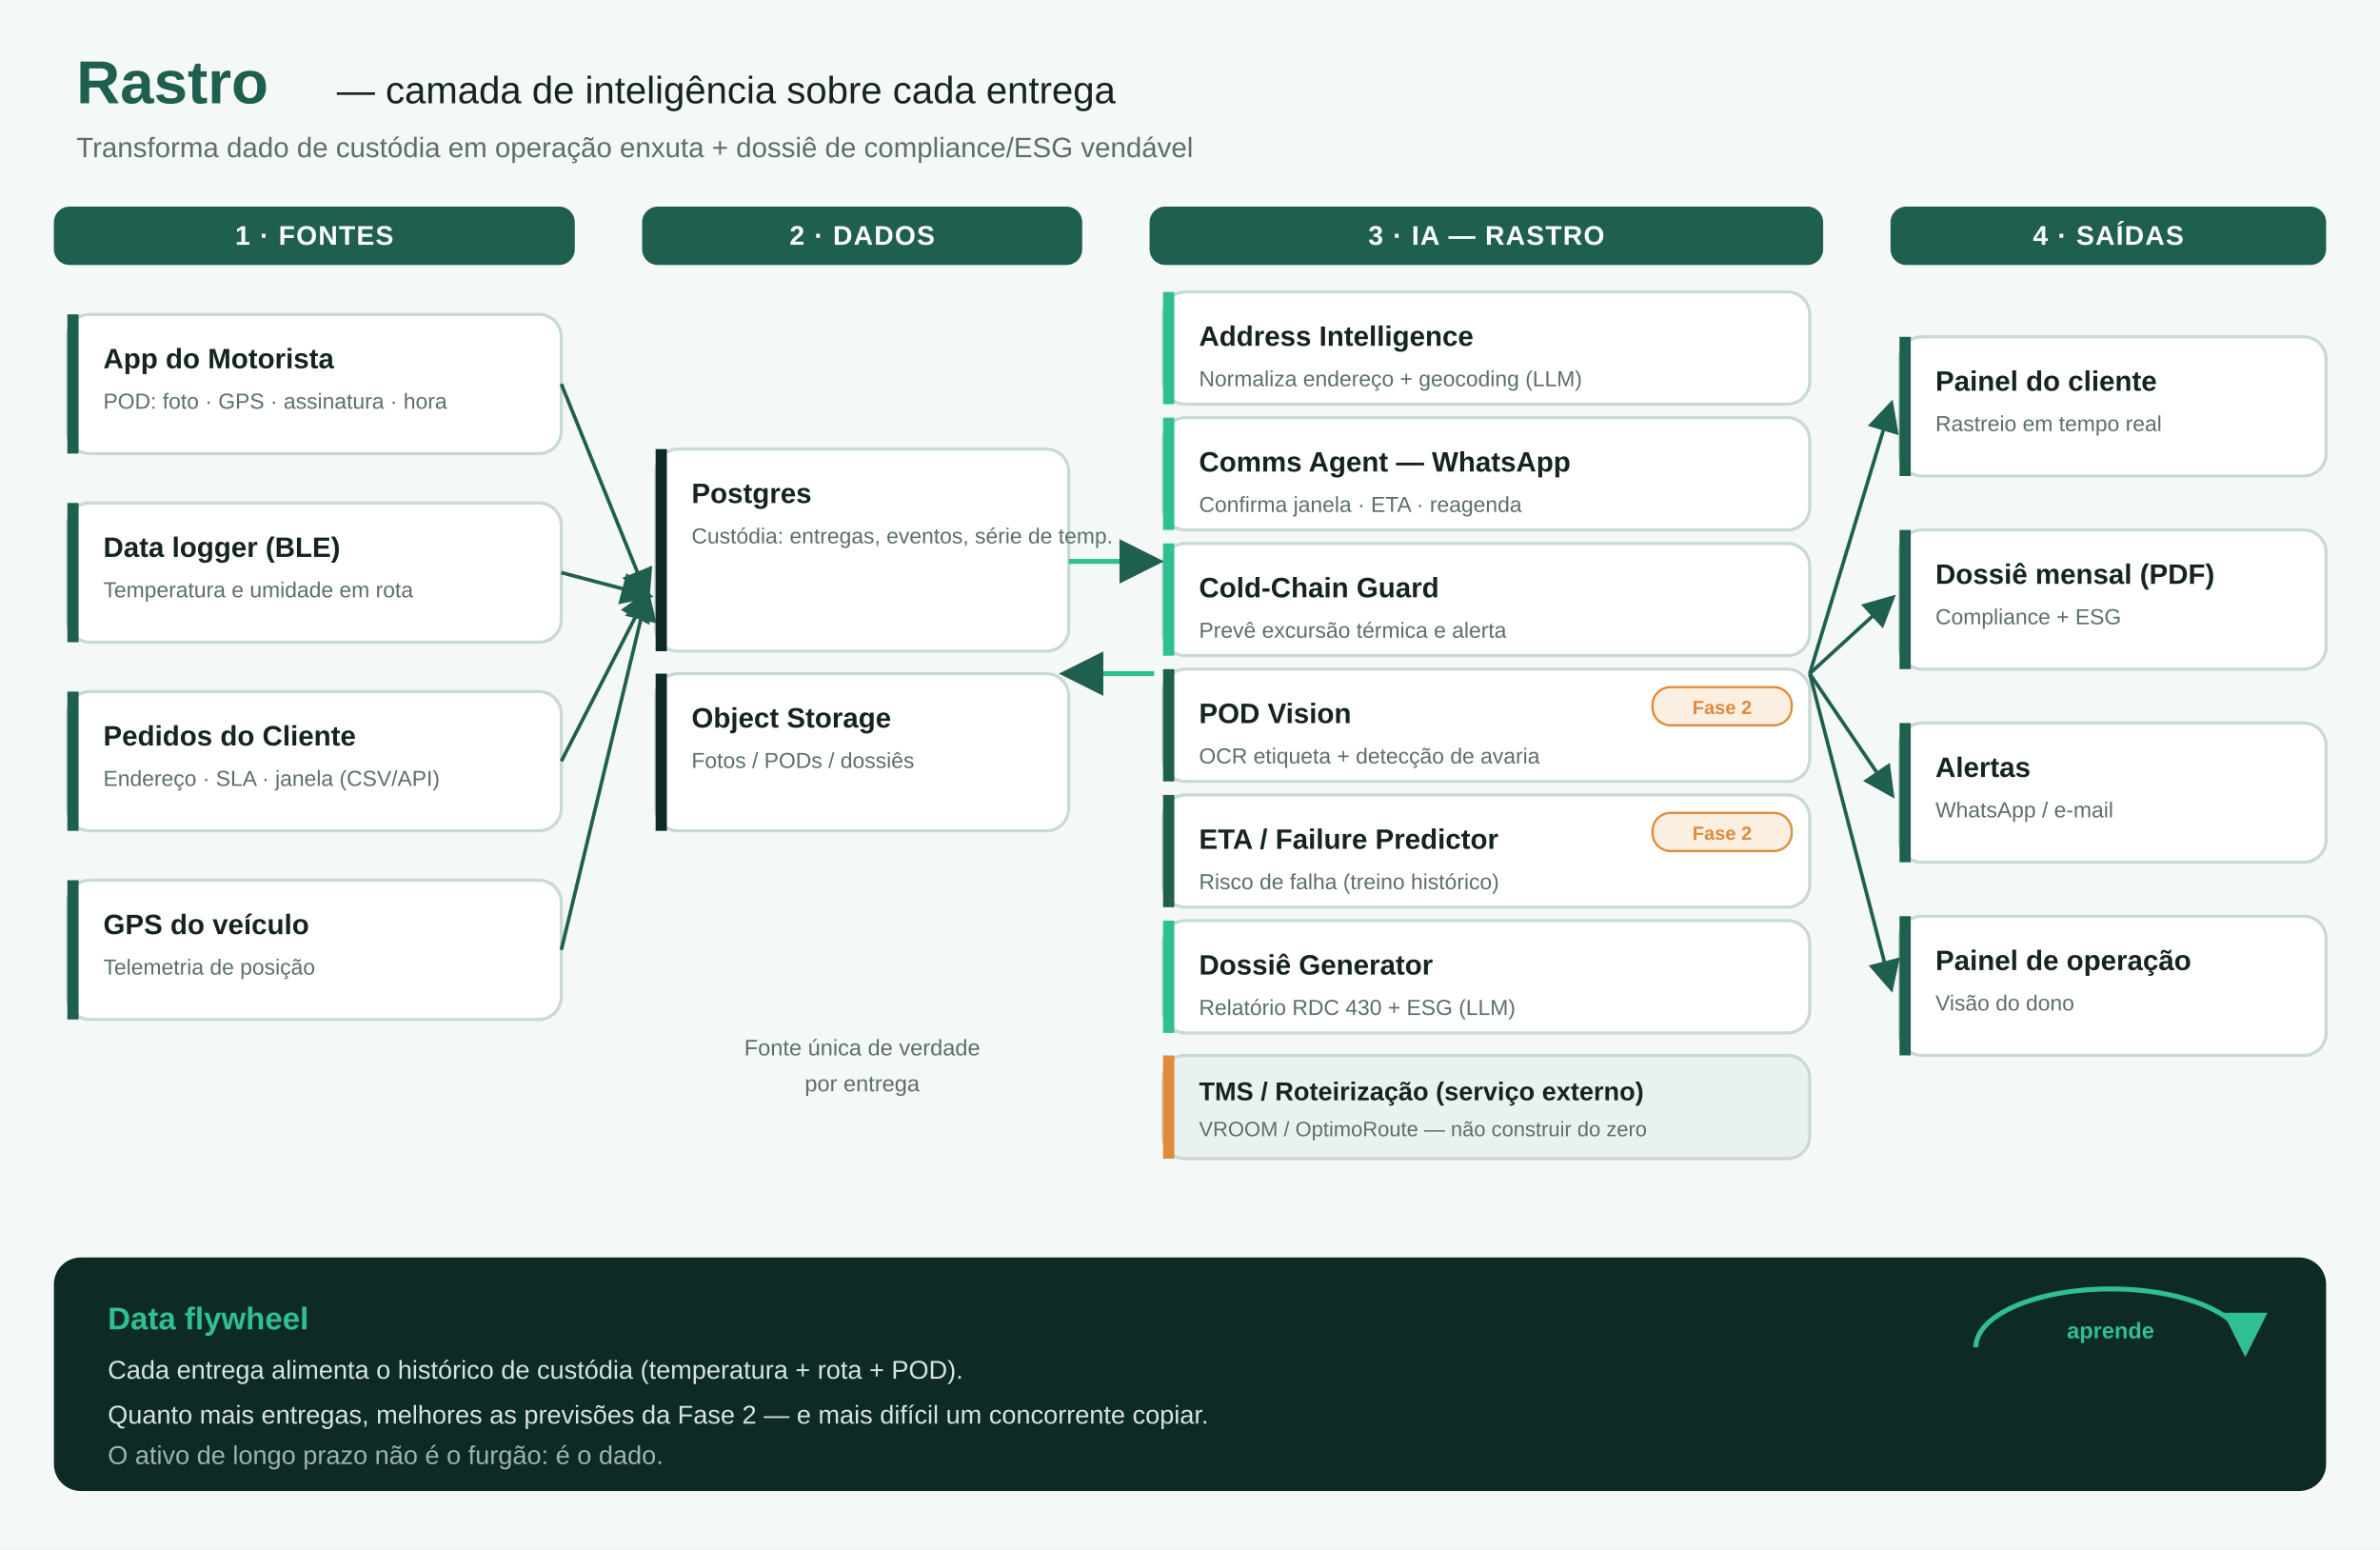
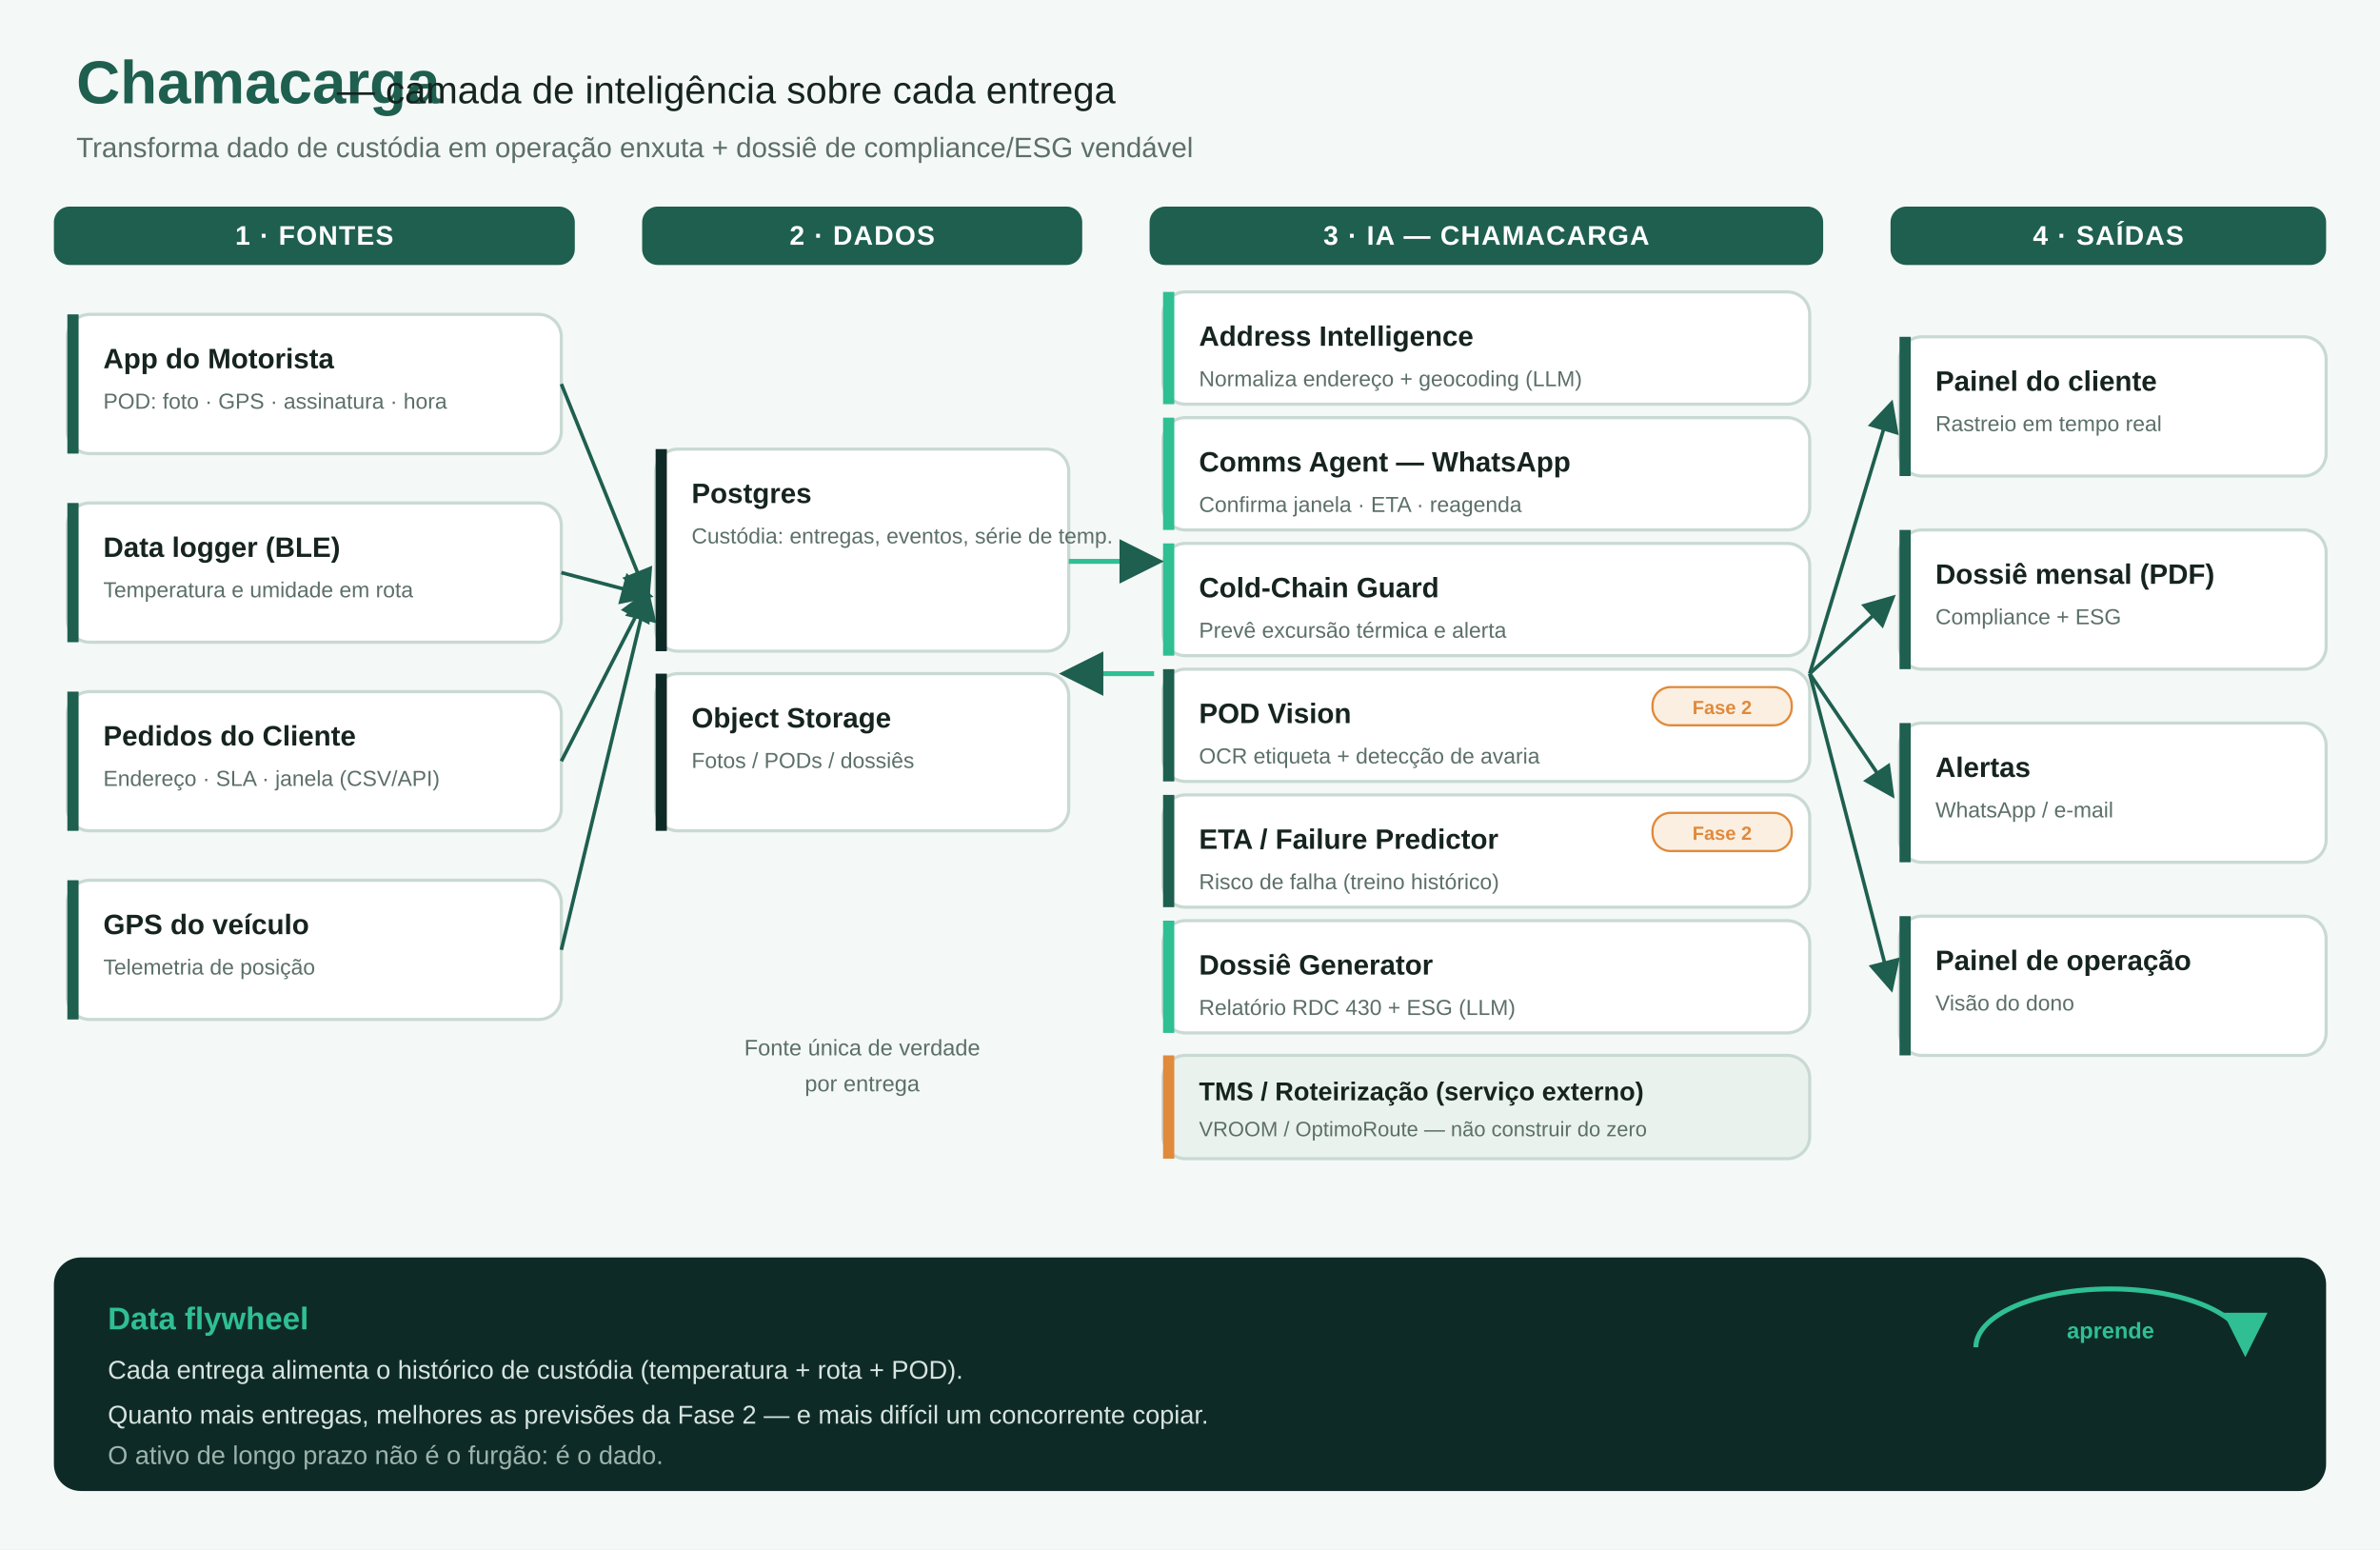
<svg xmlns="http://www.w3.org/2000/svg" viewBox="0 0 1060 690" font-family="Segoe UI, Arial">
  <defs>
    <marker id="arr" markerWidth="9" markerHeight="9" refX="7" refY="4.5" orient="auto">
      <path d="M0,0 L9,4.5 L0,9 Z" fill="#1E5F4F" />
    </marker>
    <marker id="arrm" markerWidth="9" markerHeight="9" refX="7" refY="4.5" orient="auto">
      <path d="M0,0 L9,4.5 L0,9 Z" fill="#2FBF93" />
    </marker>
  </defs>
  <rect x="0" y="0" width="1060" height="690" rx="0" fill="#F4F8F6" opacity="1" />
-   <text x="34" y="46" font-family="Segoe UI, Arial" font-size="27" font-weight="bold" fill="#1E5F4F" text-anchor="start" letter-spacing="0">Rastro</text>
+   <text x="34" y="46" font-family="Segoe UI, Arial" font-size="27" font-weight="bold" fill="#1E5F4F" text-anchor="start" letter-spacing="0">Chamacarga</text>
  <text x="150" y="46" font-family="Segoe UI, Arial" font-size="17" font-weight="normal" fill="#16241F" text-anchor="start" letter-spacing="0">— camada de inteligência sobre cada entrega</text>
  <text x="34" y="70" font-family="Segoe UI, Arial" font-size="12.5" font-weight="normal" fill="#5C6F69" text-anchor="start" letter-spacing="0">Transforma dado de custódia em operação enxuta + dossiê de compliance/ESG vendável</text>
  <rect x="24" y="92" width="232" height="26" rx="7" fill="#1E5F4F" opacity="1" />
  <text x="140.0" y="109" font-family="Segoe UI, Arial" font-size="12" font-weight="bold" fill="#FFFFFF" text-anchor="middle" letter-spacing="0.5">1 · FONTES</text>
  <rect x="286" y="92" width="196" height="26" rx="7" fill="#1E5F4F" opacity="1" />
  <text x="384.0" y="109" font-family="Segoe UI, Arial" font-size="12" font-weight="bold" fill="#FFFFFF" text-anchor="middle" letter-spacing="0.5">2 · DADOS</text>
  <rect x="512" y="92" width="300" height="26" rx="7" fill="#1E5F4F" opacity="1" />
-   <text x="662.0" y="109" font-family="Segoe UI, Arial" font-size="12" font-weight="bold" fill="#FFFFFF" text-anchor="middle" letter-spacing="0.5">3 · IA — RASTRO</text>
+   <text x="662.0" y="109" font-family="Segoe UI, Arial" font-size="12" font-weight="bold" fill="#FFFFFF" text-anchor="middle" letter-spacing="0.5">3 · IA — CHAMACARGA</text>
  <rect x="842" y="92" width="194" height="26" rx="7" fill="#1E5F4F" opacity="1" />
  <text x="939.0" y="109" font-family="Segoe UI, Arial" font-size="12" font-weight="bold" fill="#FFFFFF" text-anchor="middle" letter-spacing="0.5">4 · SAÍDAS</text>
  <rect x="30" y="140" width="220" height="62" rx="10" fill="#FFFFFF" stroke="#C9D9D3" stroke-width="1.4" opacity="1" />
  <rect x="30" y="140" width="5" height="62" rx="0" fill="#1E5F4F" opacity="1" />
  <text x="46" y="164" font-family="Segoe UI, Arial" font-size="12.5" font-weight="bold" fill="#16241F" text-anchor="start" letter-spacing="0">App do Motorista</text>
  <text x="46" y="182" font-family="Segoe UI, Arial" font-size="9.7" font-weight="normal" fill="#5C6F69" text-anchor="start" letter-spacing="0">POD: foto · GPS · assinatura · hora</text>
  <rect x="30" y="224" width="220" height="62" rx="10" fill="#FFFFFF" stroke="#C9D9D3" stroke-width="1.4" opacity="1" />
  <rect x="30" y="224" width="5" height="62" rx="0" fill="#1E5F4F" opacity="1" />
  <text x="46" y="248" font-family="Segoe UI, Arial" font-size="12.5" font-weight="bold" fill="#16241F" text-anchor="start" letter-spacing="0">Data logger (BLE)</text>
  <text x="46" y="266" font-family="Segoe UI, Arial" font-size="9.7" font-weight="normal" fill="#5C6F69" text-anchor="start" letter-spacing="0">Temperatura e umidade em rota</text>
  <rect x="30" y="308" width="220" height="62" rx="10" fill="#FFFFFF" stroke="#C9D9D3" stroke-width="1.4" opacity="1" />
  <rect x="30" y="308" width="5" height="62" rx="0" fill="#1E5F4F" opacity="1" />
  <text x="46" y="332" font-family="Segoe UI, Arial" font-size="12.5" font-weight="bold" fill="#16241F" text-anchor="start" letter-spacing="0">Pedidos do Cliente</text>
  <text x="46" y="350" font-family="Segoe UI, Arial" font-size="9.7" font-weight="normal" fill="#5C6F69" text-anchor="start" letter-spacing="0">Endereço · SLA · janela (CSV/API)</text>
  <rect x="30" y="392" width="220" height="62" rx="10" fill="#FFFFFF" stroke="#C9D9D3" stroke-width="1.4" opacity="1" />
  <rect x="30" y="392" width="5" height="62" rx="0" fill="#1E5F4F" opacity="1" />
  <text x="46" y="416" font-family="Segoe UI, Arial" font-size="12.5" font-weight="bold" fill="#16241F" text-anchor="start" letter-spacing="0">GPS do veículo</text>
  <text x="46" y="434" font-family="Segoe UI, Arial" font-size="9.7" font-weight="normal" fill="#5C6F69" text-anchor="start" letter-spacing="0">Telemetria de posição</text>
  <rect x="292" y="200" width="184" height="90" rx="10" fill="#FFFFFF" stroke="#C9D9D3" stroke-width="1.4" opacity="1" />
  <rect x="292" y="200" width="5" height="90" rx="0" fill="#0E2A26" opacity="1" />
  <text x="308" y="224" font-family="Segoe UI, Arial" font-size="12.5" font-weight="bold" fill="#16241F" text-anchor="start" letter-spacing="0">Postgres</text>
  <text x="308" y="242" font-family="Segoe UI, Arial" font-size="9.7" font-weight="normal" fill="#5C6F69" text-anchor="start" letter-spacing="0">Custódia: entregas, eventos, série de temp.</text>
  <rect x="292" y="300" width="184" height="70" rx="10" fill="#FFFFFF" stroke="#C9D9D3" stroke-width="1.4" opacity="1" />
  <rect x="292" y="300" width="5" height="70" rx="0" fill="#0E2A26" opacity="1" />
  <text x="308" y="324" font-family="Segoe UI, Arial" font-size="12.5" font-weight="bold" fill="#16241F" text-anchor="start" letter-spacing="0">Object Storage</text>
  <text x="308" y="342" font-family="Segoe UI, Arial" font-size="9.7" font-weight="normal" fill="#5C6F69" text-anchor="start" letter-spacing="0">Fotos / PODs / dossiês</text>
  <text x="384.0" y="470" font-family="Segoe UI, Arial" font-size="10" font-weight="normal" fill="#5C6F69" text-anchor="middle" letter-spacing="0">Fonte única de verdade</text>
  <text x="384.0" y="486" font-family="Segoe UI, Arial" font-size="10" font-weight="normal" fill="#5C6F69" text-anchor="middle" letter-spacing="0">por entrega</text>
  <rect x="518" y="130" width="288" height="50" rx="10" fill="#FFFFFF" stroke="#C9D9D3" stroke-width="1.4" opacity="1" />
  <rect x="518" y="130" width="5" height="50" rx="0" fill="#2FBF93" opacity="1" />
  <text x="534" y="154" font-family="Segoe UI, Arial" font-size="12.5" font-weight="bold" fill="#16241F" text-anchor="start" letter-spacing="0">Address Intelligence</text>
  <text x="534" y="172" font-family="Segoe UI, Arial" font-size="9.7" font-weight="normal" fill="#5C6F69" text-anchor="start" letter-spacing="0">Normaliza endereço + geocoding (LLM)</text>
  <rect x="518" y="186" width="288" height="50" rx="10" fill="#FFFFFF" stroke="#C9D9D3" stroke-width="1.4" opacity="1" />
  <rect x="518" y="186" width="5" height="50" rx="0" fill="#2FBF93" opacity="1" />
  <text x="534" y="210" font-family="Segoe UI, Arial" font-size="12.5" font-weight="bold" fill="#16241F" text-anchor="start" letter-spacing="0">Comms Agent — WhatsApp</text>
  <text x="534" y="228" font-family="Segoe UI, Arial" font-size="9.7" font-weight="normal" fill="#5C6F69" text-anchor="start" letter-spacing="0">Confirma janela · ETA · reagenda</text>
  <rect x="518" y="242" width="288" height="50" rx="10" fill="#FFFFFF" stroke="#C9D9D3" stroke-width="1.4" opacity="1" />
  <rect x="518" y="242" width="5" height="50" rx="0" fill="#2FBF93" opacity="1" />
  <text x="534" y="266" font-family="Segoe UI, Arial" font-size="12.5" font-weight="bold" fill="#16241F" text-anchor="start" letter-spacing="0">Cold-Chain Guard</text>
  <text x="534" y="284" font-family="Segoe UI, Arial" font-size="9.7" font-weight="normal" fill="#5C6F69" text-anchor="start" letter-spacing="0">Prevê excursão térmica e alerta</text>
  <rect x="518" y="298" width="288" height="50" rx="10" fill="#FFFFFF" stroke="#C9D9D3" stroke-width="1.4" opacity="1" />
  <rect x="518" y="298" width="5" height="50" rx="0" fill="#1E5F4F" opacity="1" />
  <text x="534" y="322" font-family="Segoe UI, Arial" font-size="12.5" font-weight="bold" fill="#16241F" text-anchor="start" letter-spacing="0">POD Vision</text>
  <text x="534" y="340" font-family="Segoe UI, Arial" font-size="9.7" font-weight="normal" fill="#5C6F69" text-anchor="start" letter-spacing="0">OCR etiqueta + detecção de avaria</text>
  <rect x="736" y="306" width="62" height="17" rx="8" fill="#FBEFE1" stroke="#E08A3C" stroke-width="1" opacity="1" />
  <text x="767" y="318" font-family="Segoe UI, Arial" font-size="8.5" font-weight="bold" fill="#E08A3C" text-anchor="middle" letter-spacing="0">Fase 2</text>
  <rect x="518" y="354" width="288" height="50" rx="10" fill="#FFFFFF" stroke="#C9D9D3" stroke-width="1.4" opacity="1" />
  <rect x="518" y="354" width="5" height="50" rx="0" fill="#1E5F4F" opacity="1" />
  <text x="534" y="378" font-family="Segoe UI, Arial" font-size="12.5" font-weight="bold" fill="#16241F" text-anchor="start" letter-spacing="0">ETA / Failure Predictor</text>
  <text x="534" y="396" font-family="Segoe UI, Arial" font-size="9.7" font-weight="normal" fill="#5C6F69" text-anchor="start" letter-spacing="0">Risco de falha (treino histórico)</text>
  <rect x="736" y="362" width="62" height="17" rx="8" fill="#FBEFE1" stroke="#E08A3C" stroke-width="1" opacity="1" />
  <text x="767" y="374" font-family="Segoe UI, Arial" font-size="8.5" font-weight="bold" fill="#E08A3C" text-anchor="middle" letter-spacing="0">Fase 2</text>
  <rect x="518" y="410" width="288" height="50" rx="10" fill="#FFFFFF" stroke="#C9D9D3" stroke-width="1.4" opacity="1" />
  <rect x="518" y="410" width="5" height="50" rx="0" fill="#2FBF93" opacity="1" />
  <text x="534" y="434" font-family="Segoe UI, Arial" font-size="12.5" font-weight="bold" fill="#16241F" text-anchor="start" letter-spacing="0">Dossiê Generator</text>
  <text x="534" y="452" font-family="Segoe UI, Arial" font-size="9.7" font-weight="normal" fill="#5C6F69" text-anchor="start" letter-spacing="0">Relatório RDC 430 + ESG (LLM)</text>
  <rect x="846" y="150" width="190" height="62" rx="10" fill="#FFFFFF" stroke="#C9D9D3" stroke-width="1.4" opacity="1" />
  <rect x="846" y="150" width="5" height="62" rx="0" fill="#1E5F4F" opacity="1" />
  <text x="862" y="174" font-family="Segoe UI, Arial" font-size="12.5" font-weight="bold" fill="#16241F" text-anchor="start" letter-spacing="0">Painel do cliente</text>
  <text x="862" y="192" font-family="Segoe UI, Arial" font-size="9.7" font-weight="normal" fill="#5C6F69" text-anchor="start" letter-spacing="0">Rastreio em tempo real</text>
  <rect x="846" y="236" width="190" height="62" rx="10" fill="#FFFFFF" stroke="#C9D9D3" stroke-width="1.4" opacity="1" />
  <rect x="846" y="236" width="5" height="62" rx="0" fill="#1E5F4F" opacity="1" />
  <text x="862" y="260" font-family="Segoe UI, Arial" font-size="12.5" font-weight="bold" fill="#16241F" text-anchor="start" letter-spacing="0">Dossiê mensal (PDF)</text>
  <text x="862" y="278" font-family="Segoe UI, Arial" font-size="9.7" font-weight="normal" fill="#5C6F69" text-anchor="start" letter-spacing="0">Compliance + ESG</text>
  <rect x="846" y="322" width="190" height="62" rx="10" fill="#FFFFFF" stroke="#C9D9D3" stroke-width="1.4" opacity="1" />
  <rect x="846" y="322" width="5" height="62" rx="0" fill="#1E5F4F" opacity="1" />
  <text x="862" y="346" font-family="Segoe UI, Arial" font-size="12.5" font-weight="bold" fill="#16241F" text-anchor="start" letter-spacing="0">Alertas</text>
  <text x="862" y="364" font-family="Segoe UI, Arial" font-size="9.7" font-weight="normal" fill="#5C6F69" text-anchor="start" letter-spacing="0">WhatsApp / e-mail</text>
  <rect x="846" y="408" width="190" height="62" rx="10" fill="#FFFFFF" stroke="#C9D9D3" stroke-width="1.4" opacity="1" />
  <rect x="846" y="408" width="5" height="62" rx="0" fill="#1E5F4F" opacity="1" />
  <text x="862" y="432" font-family="Segoe UI, Arial" font-size="12.5" font-weight="bold" fill="#16241F" text-anchor="start" letter-spacing="0">Painel de operação</text>
  <text x="862" y="450" font-family="Segoe UI, Arial" font-size="9.7" font-weight="normal" fill="#5C6F69" text-anchor="start" letter-spacing="0">Visão do dono</text>
  <line x1="250" y1="171" x2="288" y2="265" stroke="#1E5F4F" stroke-width="1.6" marker-end="url(#arr)" />
  <line x1="250" y1="255" x2="288" y2="265" stroke="#1E5F4F" stroke-width="1.6" marker-end="url(#arr)" />
  <line x1="250" y1="339" x2="288" y2="265" stroke="#1E5F4F" stroke-width="1.6" marker-end="url(#arr)" />
  <line x1="250" y1="423" x2="288" y2="265" stroke="#1E5F4F" stroke-width="1.6" marker-end="url(#arr)" />
  <line x1="476" y1="250" x2="514" y2="250" stroke="#2FBF93" stroke-width="2.2" marker-end="url(#arr)" />
  <line x1="514" y1="300" x2="476" y2="300" stroke="#2FBF93" stroke-width="2.2" marker-end="url(#arr)" />
  <line x1="806" y1="300" x2="842" y2="181" stroke="#1E5F4F" stroke-width="1.6" marker-end="url(#arr)" />
  <line x1="806" y1="300" x2="842" y2="267" stroke="#1E5F4F" stroke-width="1.6" marker-end="url(#arr)" />
  <line x1="806" y1="300" x2="842" y2="353" stroke="#1E5F4F" stroke-width="1.6" marker-end="url(#arr)" />
  <line x1="806" y1="300" x2="842" y2="439" stroke="#1E5F4F" stroke-width="1.6" marker-end="url(#arr)" />
  <rect x="518" y="470" width="288" height="46" rx="10" fill="#EAF2EE" stroke="#C9D9D3" stroke-width="1.4" opacity="1" />
  <rect x="518" y="470" width="5" height="46" rx="0" fill="#E08A3C" opacity="1" />
  <text x="534" y="490" font-family="Segoe UI, Arial" font-size="11.5" font-weight="bold" fill="#16241F" text-anchor="start" letter-spacing="0">TMS / Roteirização (serviço externo)</text>
  <text x="534" y="506" font-family="Segoe UI, Arial" font-size="9.3" font-weight="normal" fill="#5C6F69" text-anchor="start" letter-spacing="0">VROOM / OptimoRoute — não construir do zero</text>
  <rect x="24" y="560" width="1012" height="104" rx="12" fill="#0E2A26" opacity="1" />
  <text x="48" y="592" font-family="Segoe UI, Arial" font-size="14" font-weight="bold" fill="#2FBF93" text-anchor="start" letter-spacing="0">Data flywheel</text>
  <text x="48" y="614" font-family="Segoe UI, Arial" font-size="11.5" font-weight="normal" fill="#D7E4DF" text-anchor="start" letter-spacing="0">Cada entrega alimenta o histórico de custódia (temperatura + rota + POD).</text>
  <text x="48" y="634" font-family="Segoe UI, Arial" font-size="11.5" font-weight="normal" fill="#D7E4DF" text-anchor="start" letter-spacing="0">Quanto mais entregas, melhores as previsões da Fase 2 — e mais difícil um concorrente copiar.</text>
  <text x="48" y="652" font-family="Segoe UI, Arial" font-size="11.5" font-weight="normal" fill="#9DB3AC" text-anchor="start" letter-spacing="0">O ativo de longo prazo não é o furgão: é o dado.</text>
  <path d="M 880 600 a 60 26 0 1 1 120 0" fill="none" stroke="#2FBF93" stroke-width="2.2" marker-end="url(#arrm)" />
  <text x="940" y="596" font-family="Segoe UI, Arial" font-size="10" font-weight="bold" fill="#2FBF93" text-anchor="middle" letter-spacing="0">aprende</text>
</svg>
